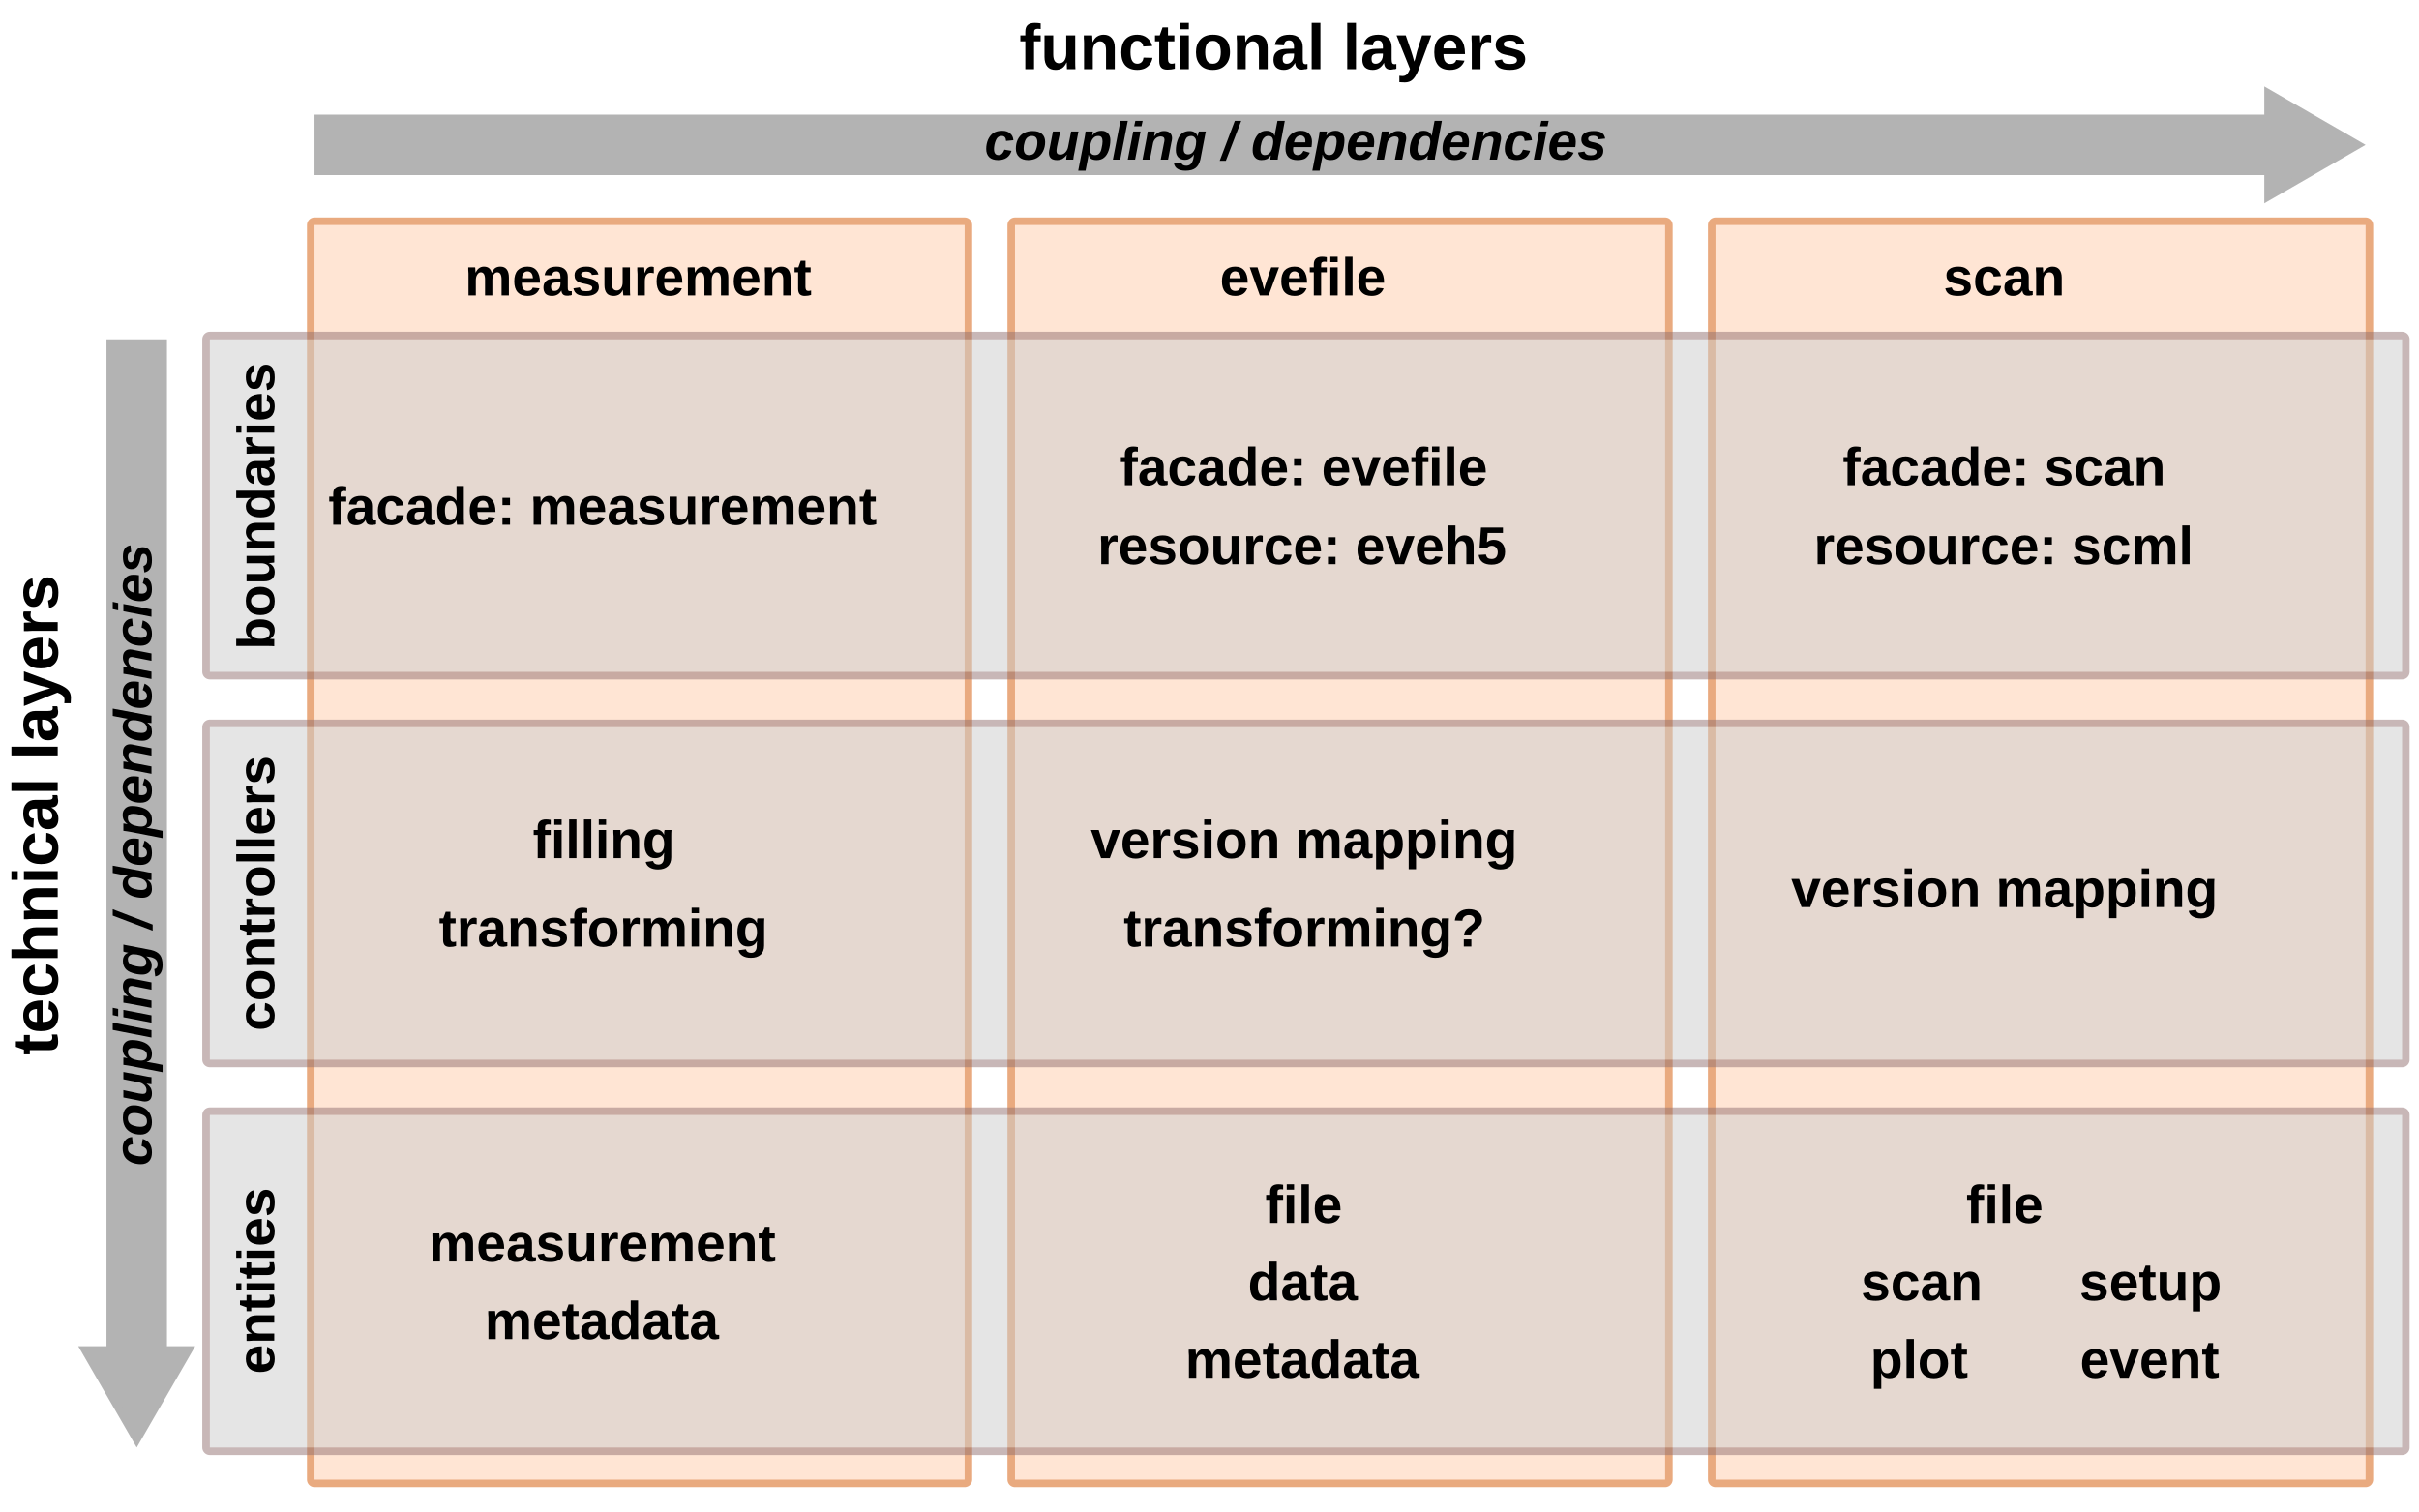
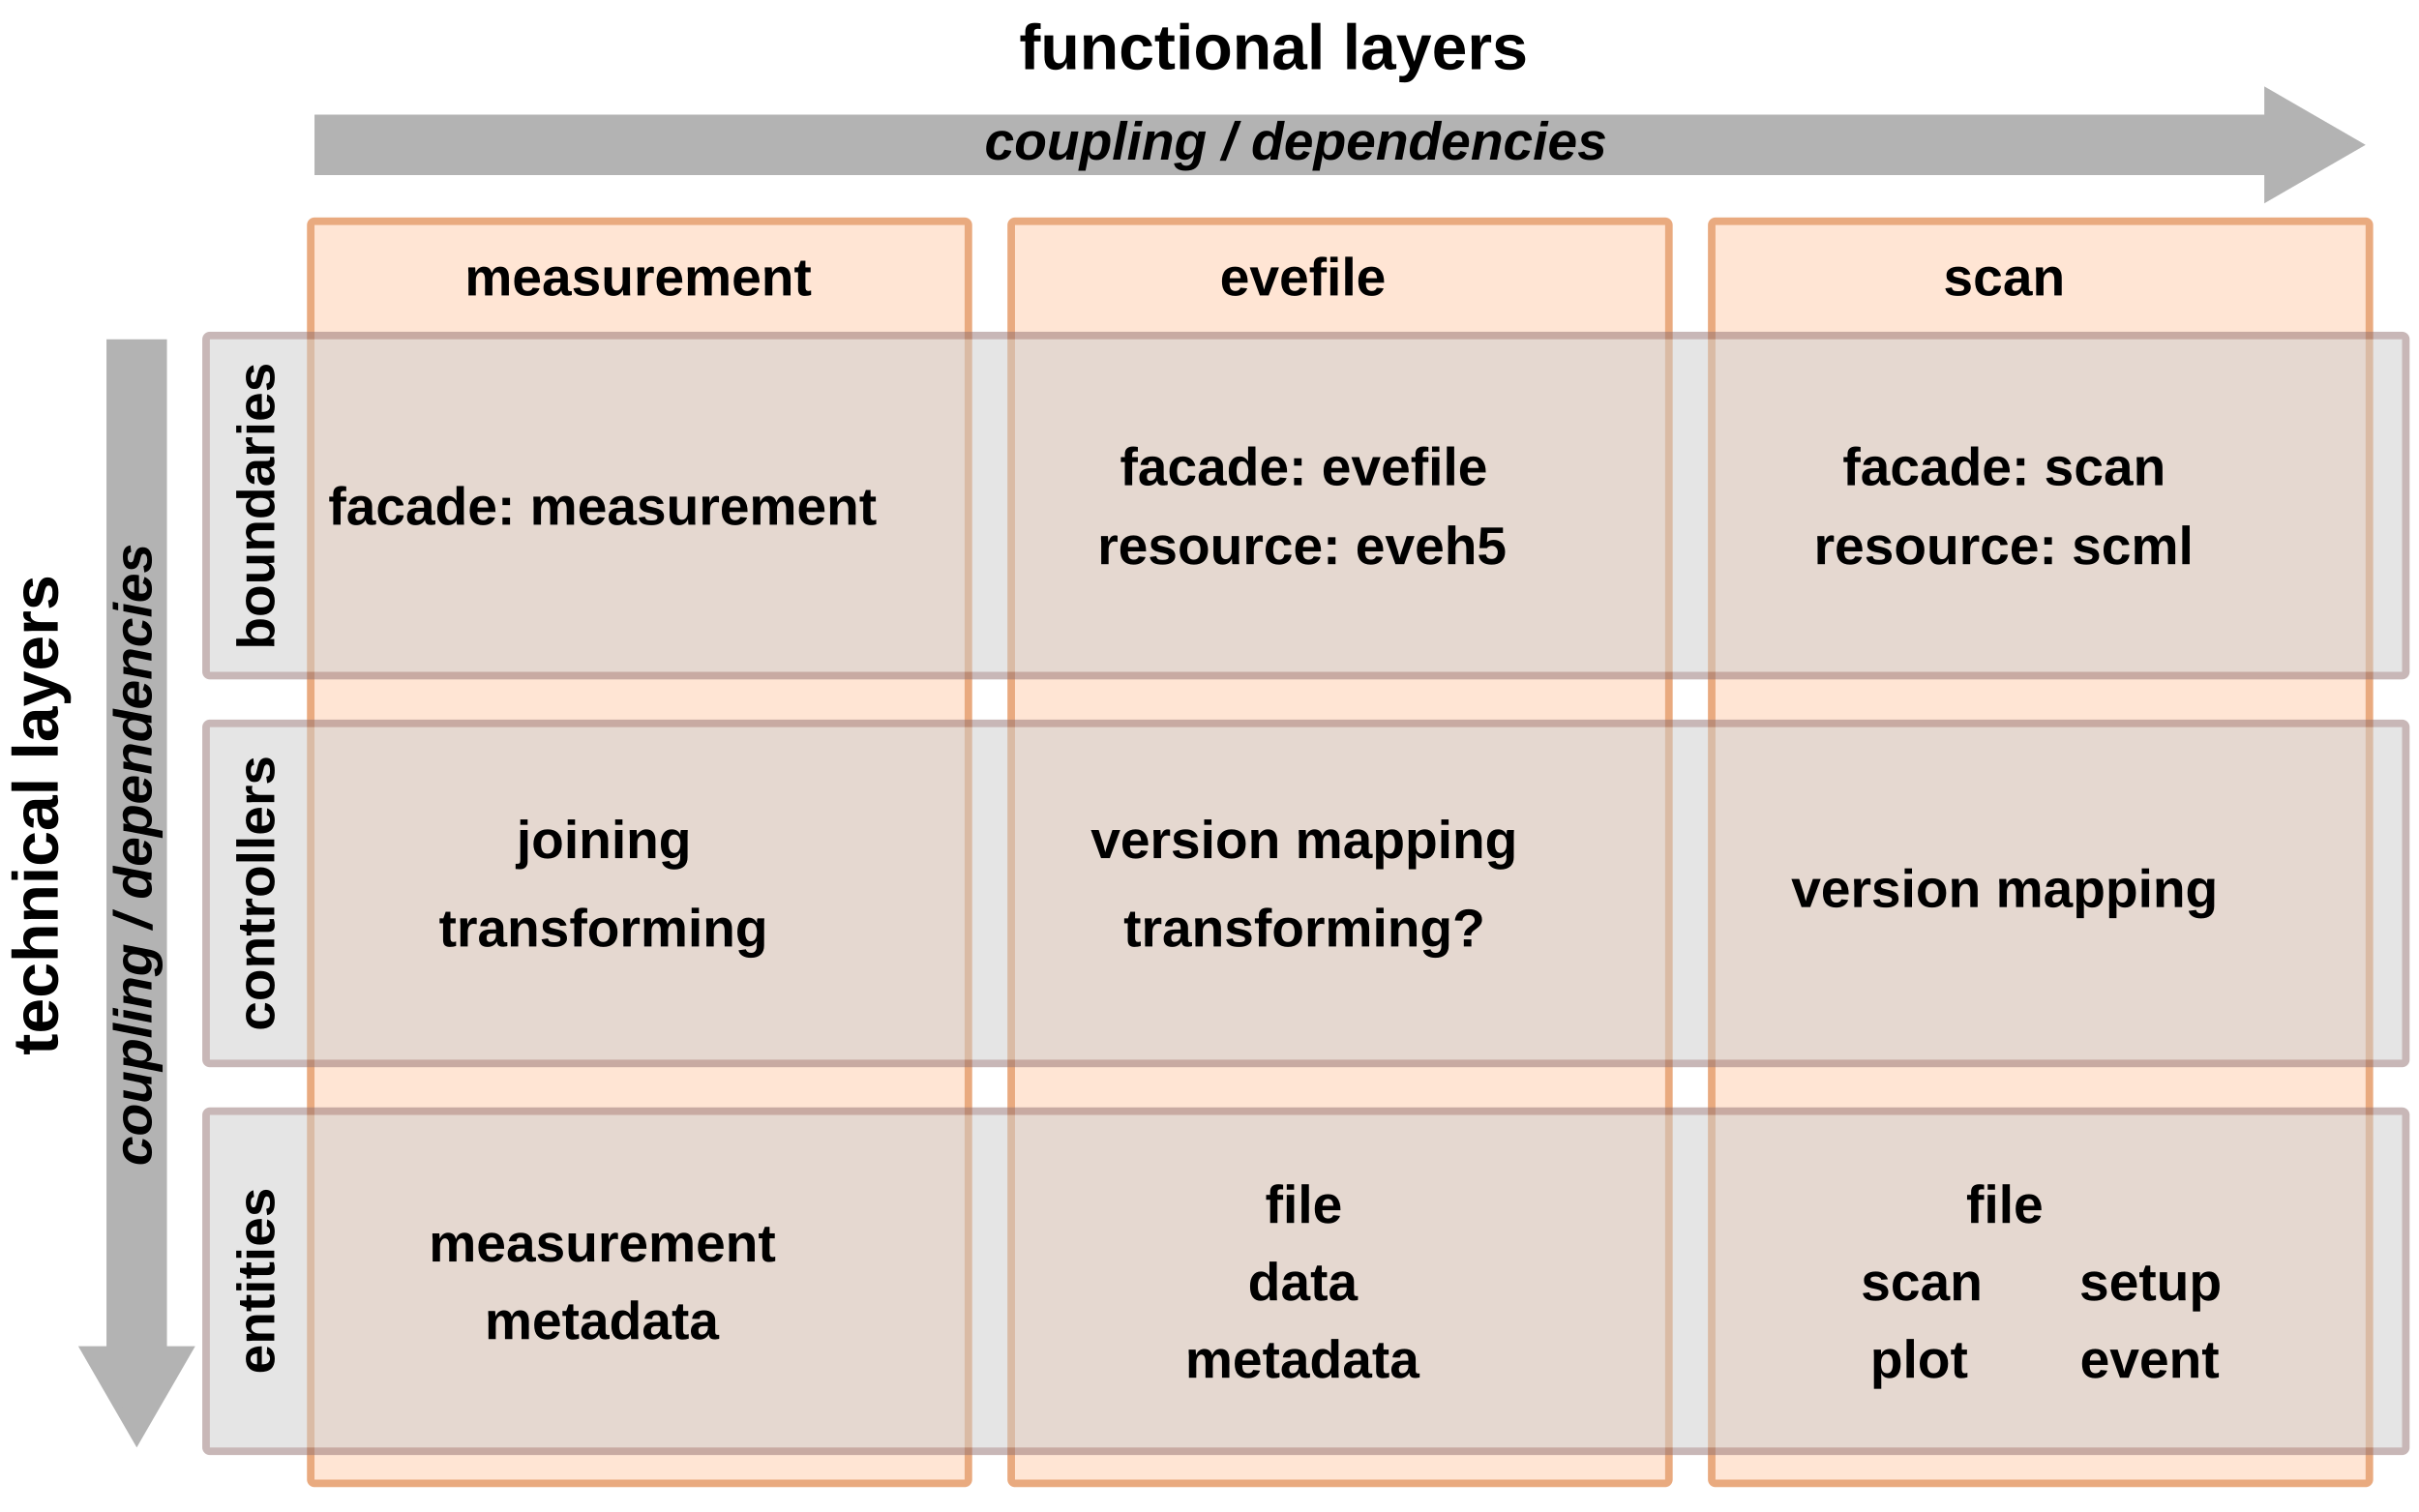
<svg xmlns="http://www.w3.org/2000/svg" width="160mm" height="100mm" viewBox="0 0 160 100" version="1.1" id="svg8">
  <defs id="defs2" />
  <g id="layer1">
    <rect style="opacity:0.5;fill:#ffccaa;fill-opacity:1;stroke:#d45500;stroke-width:1;stroke-linecap:square;stroke-linejoin:round;stroke-miterlimit:4;stroke-dasharray:none;stroke-dashoffset:2.505;paint-order:stroke fill markers" id="rect1345-7-4" width="43" height="83" x="113.468" y="14.887" />
    <rect style="opacity:0.5;fill:#ffccaa;fill-opacity:1;stroke:#d45500;stroke-width:1;stroke-linecap:square;stroke-linejoin:round;stroke-miterlimit:4;stroke-dasharray:none;stroke-dashoffset:2.505;paint-order:stroke fill markers" id="rect1345-8" width="43" height="83" x="67.135" y="14.887" />
    <rect style="opacity:0.5;fill:#ffccaa;fill-opacity:1;stroke:#d45500;stroke-width:1;stroke-linecap:square;stroke-linejoin:round;stroke-miterlimit:4;stroke-dasharray:none;stroke-dashoffset:2.505;paint-order:stroke fill markers" id="rect1345-9" width="43" height="83" x="20.803" y="14.887" />
    <text xml:space="preserve" style="font-weight:600;font-size:4.233px;line-height:1.25;font-family:'CMU Bright';-inkscape-font-specification:'CMU Bright Semi-Bold';letter-spacing:0px;word-spacing:0px;stroke-width:0.265" x="67.409" y="4.578" id="text835">
      <tspan id="tspan833" x="67.409" y="4.578" style="font-style:normal;font-variant:normal;font-weight:bold;font-stretch:normal;font-family:Arial;-inkscape-font-specification:'Arial Bold';stroke-width:0.265" rotate="0 0 0 0 0 0 0 0 0 0 0 0 0 0 0 0 0 0">functional layers</tspan>
    </text>
    <text xml:space="preserve" style="font-weight:600;font-size:4.233px;line-height:1.25;font-family:'CMU Bright';-inkscape-font-specification:'CMU Bright Semi-Bold';letter-spacing:0px;word-spacing:0px;stroke-width:0.265" x="-69.8" y="3.816" id="text839" transform="rotate(-90)">
      <tspan id="tspan837" x="-69.8" y="3.816" style="font-style:normal;font-variant:normal;font-weight:bold;font-stretch:normal;font-size:4.233px;font-family:Arial;-inkscape-font-specification:'Arial Bold';stroke-width:0.265">technical layers</tspan>
    </text>
    <rect style="opacity:0.5;fill:#cccccc;stroke:#916f6f;stroke-width:1;stroke-linecap:square;stroke-linejoin:round;stroke-miterlimit:10;stroke-dasharray:none;stroke-dashoffset:2.505;paint-order:stroke fill markers" id="rect841" width="145" height="22" x="13.88" y="22.448" />
    <text xml:space="preserve" style="font-style:normal;font-variant:normal;font-weight:bold;font-stretch:normal;font-size:3.506px;line-height:1.25;font-family:Arial;-inkscape-font-specification:'Arial Bold';letter-spacing:0px;word-spacing:0px;stroke-width:0.265" x="-42.726" y="18.247" id="text874" transform="matrix(0,-1.006089,0.9939476,0,0,0)">
      <tspan id="tspan872" x="-42.726" y="18.247" style="font-style:normal;font-variant:normal;font-weight:bold;font-stretch:normal;font-size:3.506px;font-family:Arial;-inkscape-font-specification:'Arial Bold';stroke-width:0.265">boundaries</tspan>
    </text>
    <rect style="opacity:0.5;fill:#cccccc;stroke:#916f6f;stroke-width:1;stroke-linecap:square;stroke-linejoin:round;stroke-miterlimit:10;stroke-dasharray:none;stroke-dashoffset:2.505;paint-order:stroke fill markers" id="rect841-6" width="145" height="22" x="13.88" y="73.764" />
    <text xml:space="preserve" style="font-style:normal;font-variant:normal;font-weight:bold;font-stretch:normal;font-size:3.506px;line-height:1.25;font-family:Arial;-inkscape-font-specification:'Arial Bold';letter-spacing:0px;word-spacing:0px;stroke-width:0.265" x="-90.36" y="18.247" id="text874-9" transform="matrix(0,-1.006089,0.9939476,0,0,0)">
      <tspan id="tspan872-6" x="-90.36" y="18.247" style="font-style:normal;font-variant:normal;font-weight:bold;font-stretch:normal;font-size:3.506px;font-family:Arial;-inkscape-font-specification:'Arial Bold';stroke-width:0.265">entities</tspan>
    </text>
    <g id="g942">
      <g id="g935">
        <path style="fill:none;stroke:#b3b3b3;stroke-width:4;stroke-linecap:butt;stroke-linejoin:miter;stroke-miterlimit:4;stroke-dasharray:none;stroke-opacity:1" d="m 9.043,22.448 v 68" id="path918" />
        <text xml:space="preserve" style="font-weight:600;font-size:3.528px;line-height:1.25;font-family:'CMU Bright';-inkscape-font-specification:'CMU Bright Semi-Bold';letter-spacing:0px;word-spacing:0px;stroke-width:0.265" x="-77.128" y="10.017" id="text914" transform="rotate(-90)">
          <tspan id="tspan912" x="-77.128" y="10.017" style="font-style:italic;font-variant:normal;font-weight:bold;font-stretch:normal;font-size:3.528px;font-family:Arial;-inkscape-font-specification:'Arial Bold Italic';stroke-width:0.265">coupling / dependencies</tspan>
        </text>
      </g>
      <path style="fill:#b3b3b3;fill-opacity:1;stroke:#b3b3b3;stroke-width:1;stroke-linecap:square;stroke-linejoin:miter;stroke-miterlimit:4;stroke-dasharray:none;stroke-dashoffset:2.505;paint-order:stroke fill markers" id="path1204" transform="rotate(-45,124.8819,76.19571)" d="m 33.519,3.738 2.123,2.123 -2.9,0.777 -2.9,0.777 0.777,-2.9 0.777,-2.9 z" />
    </g>
    <g id="g922">
      <path style="fill:#b3b3b3;fill-opacity:1;stroke:#b3b3b3;stroke-width:1;stroke-linecap:square;stroke-linejoin:miter;stroke-miterlimit:4;stroke-dasharray:none;stroke-dashoffset:2.505;paint-order:stroke fill markers" id="path1204-7" transform="matrix(-0.7071068,0.7071068,0.7071068,0.7071068,171.3256,-16.76026)" d="m 33.519,3.738 2.123,2.123 -2.9,0.777 -2.9,0.777 0.777,-2.9 0.777,-2.9 z" />
      <g id="g915">
        <path style="fill:none;stroke:#b3b3b3;stroke-width:4;stroke-linecap:butt;stroke-linejoin:miter;stroke-miterlimit:4;stroke-dasharray:none;stroke-opacity:1" d="M 20.803,9.584 H 150.803" id="path918-2" />
        <text xml:space="preserve" style="font-weight:600;font-size:3.528px;line-height:1.25;font-family:'CMU Bright';-inkscape-font-specification:'CMU Bright Semi-Bold';letter-spacing:0px;word-spacing:0px;stroke-width:0.265" x="65.123" y="10.558" id="text914-2">
          <tspan id="tspan912-9" x="65.123" y="10.558" style="font-style:italic;font-variant:normal;font-weight:bold;font-stretch:normal;font-size:3.528px;font-family:Arial;-inkscape-font-specification:'Arial Bold Italic';stroke-width:0.265">coupling / dependencies</tspan>
        </text>
      </g>
    </g>
    <rect style="opacity:0.5;fill:#cccccc;stroke:#916f6f;stroke-width:1;stroke-linecap:square;stroke-linejoin:round;stroke-miterlimit:10;stroke-dasharray:none;stroke-dashoffset:2.505;paint-order:stroke fill markers" id="rect841-1" width="145" height="22" x="13.88" y="48.106" />
    <text xml:space="preserve" style="font-style:normal;font-variant:normal;font-weight:bold;font-stretch:normal;font-size:3.506px;line-height:1.25;font-family:Arial;-inkscape-font-specification:'Arial Bold';letter-spacing:0px;word-spacing:0px;stroke-width:0.265" x="-67.797" y="18.247" id="text874-2" transform="matrix(0,-1.006089,0.9939476,0,0,0)">
      <tspan id="tspan872-1" x="-67.797" y="18.247" style="font-style:normal;font-variant:normal;font-weight:bold;font-stretch:normal;font-size:3.506px;font-family:Arial;-inkscape-font-specification:'Arial Bold';stroke-width:0.265">controllers</tspan>
    </text>
    <text xml:space="preserve" style="font-weight:bold;font-size:3.528px;line-height:1.25;font-family:Arial;-inkscape-font-specification:'Arial Bold';letter-spacing:0px;word-spacing:0px;stroke-width:0.265" x="30.738" y="19.546" id="text1423">
      <tspan id="tspan1421" x="30.738" y="19.546" style="stroke-width:0.265">measurement</tspan>
    </text>
    <text xml:space="preserve" style="font-weight:bold;font-size:3.528px;line-height:1.25;font-family:Arial;-inkscape-font-specification:'Arial Bold';text-align:center;letter-spacing:0px;word-spacing:0px;text-anchor:middle;stroke-width:0.265" x="42.395" y="56.771" id="text1443">
-       <tspan id="tspan1441" x="42.395" y="56.771" style="text-align:center;text-anchor:middle;stroke-width:0.265">filling</tspan>
+       <tspan id="tspan1441" x="42.395" y="56.771" style="text-align:center;text-anchor:middle;stroke-width:0.265">joining</tspan>
    </text>
    <text xml:space="preserve" style="font-weight:bold;font-size:3.528px;line-height:1.25;font-family:Arial;-inkscape-font-specification:'Arial Bold';text-align:center;letter-spacing:0px;word-spacing:0px;text-anchor:middle;stroke-width:0.265" x="42.356" y="62.618" id="text1447">
      <tspan id="tspan1445" x="42.356" y="62.618" style="text-align:center;text-anchor:middle;stroke-width:0.265">transforming</tspan>
    </text>
    <text xml:space="preserve" style="font-weight:bold;font-size:3.528px;line-height:1.25;font-family:Arial;-inkscape-font-specification:'Arial Bold';letter-spacing:0px;word-spacing:0px;stroke-width:0.265" x="32.965" y="31.952" id="text1451">
      <tspan id="tspan1449" x="32.965" y="31.952" style="stroke-width:0.265" />
    </text>
    <text xml:space="preserve" style="font-weight:bold;font-size:3.528px;line-height:1.25;font-family:Arial;-inkscape-font-specification:'Arial Bold';text-align:center;letter-spacing:0px;word-spacing:0px;text-anchor:middle;stroke-width:0.265" x="42.304" y="34.712" id="text1455">
      <tspan id="tspan1453" x="42.304" y="34.712" style="text-align:center;text-anchor:middle;stroke-width:0.265">facade: measurement</tspan>
    </text>
    <text xml:space="preserve" style="font-weight:bold;font-size:3.528px;line-height:1.25;font-family:Arial;-inkscape-font-specification:'Arial Bold';text-align:center;letter-spacing:0px;word-spacing:0px;text-anchor:middle;stroke-width:0.265" x="42.29" y="83.461" id="text1459">
      <tspan id="tspan1457" x="42.29" y="83.461" style="text-align:center;text-anchor:middle;stroke-width:0.265">measurement</tspan>
    </text>
    <text xml:space="preserve" style="font-weight:bold;font-size:3.528px;line-height:1.25;font-family:Arial;-inkscape-font-specification:'Arial Bold';text-align:center;letter-spacing:0px;word-spacing:0px;text-anchor:middle;stroke-width:0.265" x="42.254" y="88.594" id="text1463">
      <tspan id="tspan1461" x="42.254" y="88.594" style="text-align:center;text-anchor:middle;stroke-width:0.265">metadata</tspan>
    </text>
    <text xml:space="preserve" style="font-weight:bold;font-size:3.528px;line-height:1.25;font-family:Arial;-inkscape-font-specification:'Arial Bold';text-align:center;letter-spacing:0px;word-spacing:0px;text-anchor:middle;stroke-width:0.265" x="135.015" y="19.546" id="text1427-9">
      <tspan id="tspan1425-1" x="135.015" y="19.546" style="text-align:center;text-anchor:middle;stroke-width:0.265">scan</tspan>
    </text>
    <text xml:space="preserve" style="font-weight:bold;font-size:3.528px;line-height:1.25;font-family:Arial;-inkscape-font-specification:'Arial Bold';text-align:center;letter-spacing:0px;word-spacing:0px;text-anchor:middle;stroke-width:0.265" x="135.048" y="80.908" id="text1467-7">
      <tspan id="tspan1465-0" x="135.048" y="80.908" style="text-align:center;text-anchor:middle;stroke-width:0.265">file</tspan>
    </text>
    <text xml:space="preserve" style="font-weight:bold;font-size:3.528px;line-height:1.25;font-family:Arial;-inkscape-font-specification:'Arial Bold';letter-spacing:0px;word-spacing:0px;stroke-width:0.265" x="123.087" y="86.028" id="text1471-6">
      <tspan id="tspan1469-0" x="123.087" y="86.028" style="stroke-width:0.265">scan</tspan>
    </text>
    <text xml:space="preserve" style="font-weight:bold;font-size:3.528px;line-height:1.25;font-family:Arial;-inkscape-font-specification:'Arial Bold';letter-spacing:0px;word-spacing:0px;stroke-width:0.265" x="123.7" y="91.147" id="text1475-8">
      <tspan id="tspan1473-5" x="123.7" y="91.147" style="stroke-width:0.265">plot</tspan>
    </text>
    <text xml:space="preserve" style="font-weight:bold;font-size:3.528px;line-height:1.25;font-family:Arial;-inkscape-font-specification:'Arial Bold';letter-spacing:0px;word-spacing:0px;stroke-width:0.265" x="137.576" y="91.147" id="text1479-3">
      <tspan id="tspan1477-9" x="137.576" y="91.147" style="stroke-width:0.265">event</tspan>
    </text>
    <text xml:space="preserve" style="font-weight:bold;font-size:3.528px;line-height:1.25;font-family:Arial;-inkscape-font-specification:'Arial Bold';letter-spacing:0px;word-spacing:0px;stroke-width:0.265" x="137.538" y="86.028" id="text1483-4">
      <tspan id="tspan1481-1" x="137.538" y="86.028" style="stroke-width:0.265">setup</tspan>
    </text>
    <text xml:space="preserve" style="font-weight:bold;font-size:3.528px;line-height:1.25;font-family:Arial;-inkscape-font-specification:'Arial Bold';text-align:center;letter-spacing:0px;word-spacing:0px;text-anchor:middle;stroke-width:0.265" x="134.973" y="37.322" id="text1487-5">
      <tspan id="tspan1485-4" x="134.973" y="37.322" style="text-align:center;text-anchor:middle;stroke-width:0.265">resource: scml</tspan>
    </text>
    <text xml:space="preserve" style="font-weight:bold;font-size:3.528px;line-height:1.25;font-family:Arial;-inkscape-font-specification:'Arial Bold';text-align:center;letter-spacing:0px;word-spacing:0px;text-anchor:middle;stroke-width:0.265" x="135.012" y="32.102" id="text1491-1">
      <tspan id="tspan1489-5" x="135.012" y="32.102" style="text-align:center;text-anchor:middle;stroke-width:0.265">facade: scan</tspan>
    </text>
    <text xml:space="preserve" style="font-weight:bold;font-size:3.528px;line-height:1.25;font-family:Arial;-inkscape-font-specification:'Arial Bold';text-align:center;letter-spacing:0px;word-spacing:0px;text-anchor:middle;stroke-width:0.265" x="135.038" y="60.011" id="text1503-5">
      <tspan id="tspan1501-4" x="135.038" y="60.011" style="text-align:center;text-anchor:middle;stroke-width:0.265">version mapping</tspan>
    </text>
    <text xml:space="preserve" style="font-weight:bold;font-size:3.528px;line-height:1.25;font-family:Arial;-inkscape-font-specification:'Arial Bold';letter-spacing:0px;word-spacing:0px;stroke-width:0.265" x="88.627" y="19.546" id="text1431-3">
      <tspan id="tspan1429-8" x="88.627" y="19.546" style="text-align:center;text-anchor:middle;stroke-width:0.265">evefile</tspan>
    </text>
    <text xml:space="preserve" style="font-weight:bold;font-size:3.528px;line-height:1.25;font-family:Arial;-inkscape-font-specification:'Arial Bold';text-align:center;letter-spacing:0px;word-spacing:0px;text-anchor:middle;stroke-width:0.265" x="88.572" y="37.322" id="text1495-5">
      <tspan id="tspan1493-2" x="88.572" y="37.322" style="text-align:center;text-anchor:middle;stroke-width:0.265">resource: eveh5</tspan>
    </text>
    <text xml:space="preserve" style="font-weight:bold;font-size:3.528px;line-height:1.25;font-family:Arial;-inkscape-font-specification:'Arial Bold';text-align:center;letter-spacing:0px;word-spacing:0px;text-anchor:middle;stroke-width:0.265" x="88.685" y="32.102" id="text1499-2">
      <tspan id="tspan1497-2" x="88.685" y="32.102" style="text-align:center;text-anchor:middle;stroke-width:0.265">facade: evefile</tspan>
    </text>
    <text xml:space="preserve" style="font-weight:bold;font-size:3.528px;line-height:1.25;font-family:Arial;-inkscape-font-specification:'Arial Bold';text-align:center;letter-spacing:0px;word-spacing:0px;text-anchor:middle;stroke-width:0.265" x="88.706" y="56.771" id="text1507-7">
      <tspan id="tspan1505-0" x="88.706" y="56.771" style="text-align:center;text-anchor:middle;stroke-width:0.265">version mapping</tspan>
    </text>
    <text xml:space="preserve" style="font-weight:bold;font-size:3.528px;line-height:1.25;font-family:Arial;-inkscape-font-specification:'Arial Bold';text-align:center;letter-spacing:0px;word-spacing:0px;text-anchor:middle;stroke-width:0.265" x="88.685" y="80.908" id="text1511-3">
      <tspan id="tspan1509-4" x="88.685" y="80.908" style="text-align:center;text-anchor:middle;stroke-width:0.265">file</tspan>
    </text>
    <text xml:space="preserve" style="font-weight:bold;font-size:3.528px;line-height:1.25;font-family:Arial;-inkscape-font-specification:'Arial Bold';text-align:center;letter-spacing:0px;word-spacing:0px;text-anchor:middle;stroke-width:0.265" x="88.622" y="86.028" id="text1515-6">
      <tspan id="tspan1513-3" x="88.622" y="86.028" style="text-align:center;text-anchor:middle;stroke-width:0.265">data</tspan>
    </text>
    <text xml:space="preserve" style="font-weight:bold;font-size:3.528px;line-height:1.25;font-family:Arial;-inkscape-font-specification:'Arial Bold';text-align:center;letter-spacing:0px;word-spacing:0px;text-anchor:middle;stroke-width:0.265" x="88.586" y="91.147" id="text1519-6">
      <tspan id="tspan1517-3" x="88.586" y="91.147" style="text-align:center;text-anchor:middle;stroke-width:0.265">metadata</tspan>
    </text>
    <text xml:space="preserve" style="font-weight:bold;font-size:3.528px;line-height:1.25;font-family:Arial;-inkscape-font-specification:'Arial Bold';text-align:center;letter-spacing:0px;word-spacing:0px;text-anchor:middle;stroke-width:0.265" x="88.721" y="62.618" id="text1447-3">
      <tspan id="tspan1445-6" x="88.721" y="62.618" style="text-align:center;text-anchor:middle;stroke-width:0.265">transforming?</tspan>
    </text>
  </g>
</svg>
